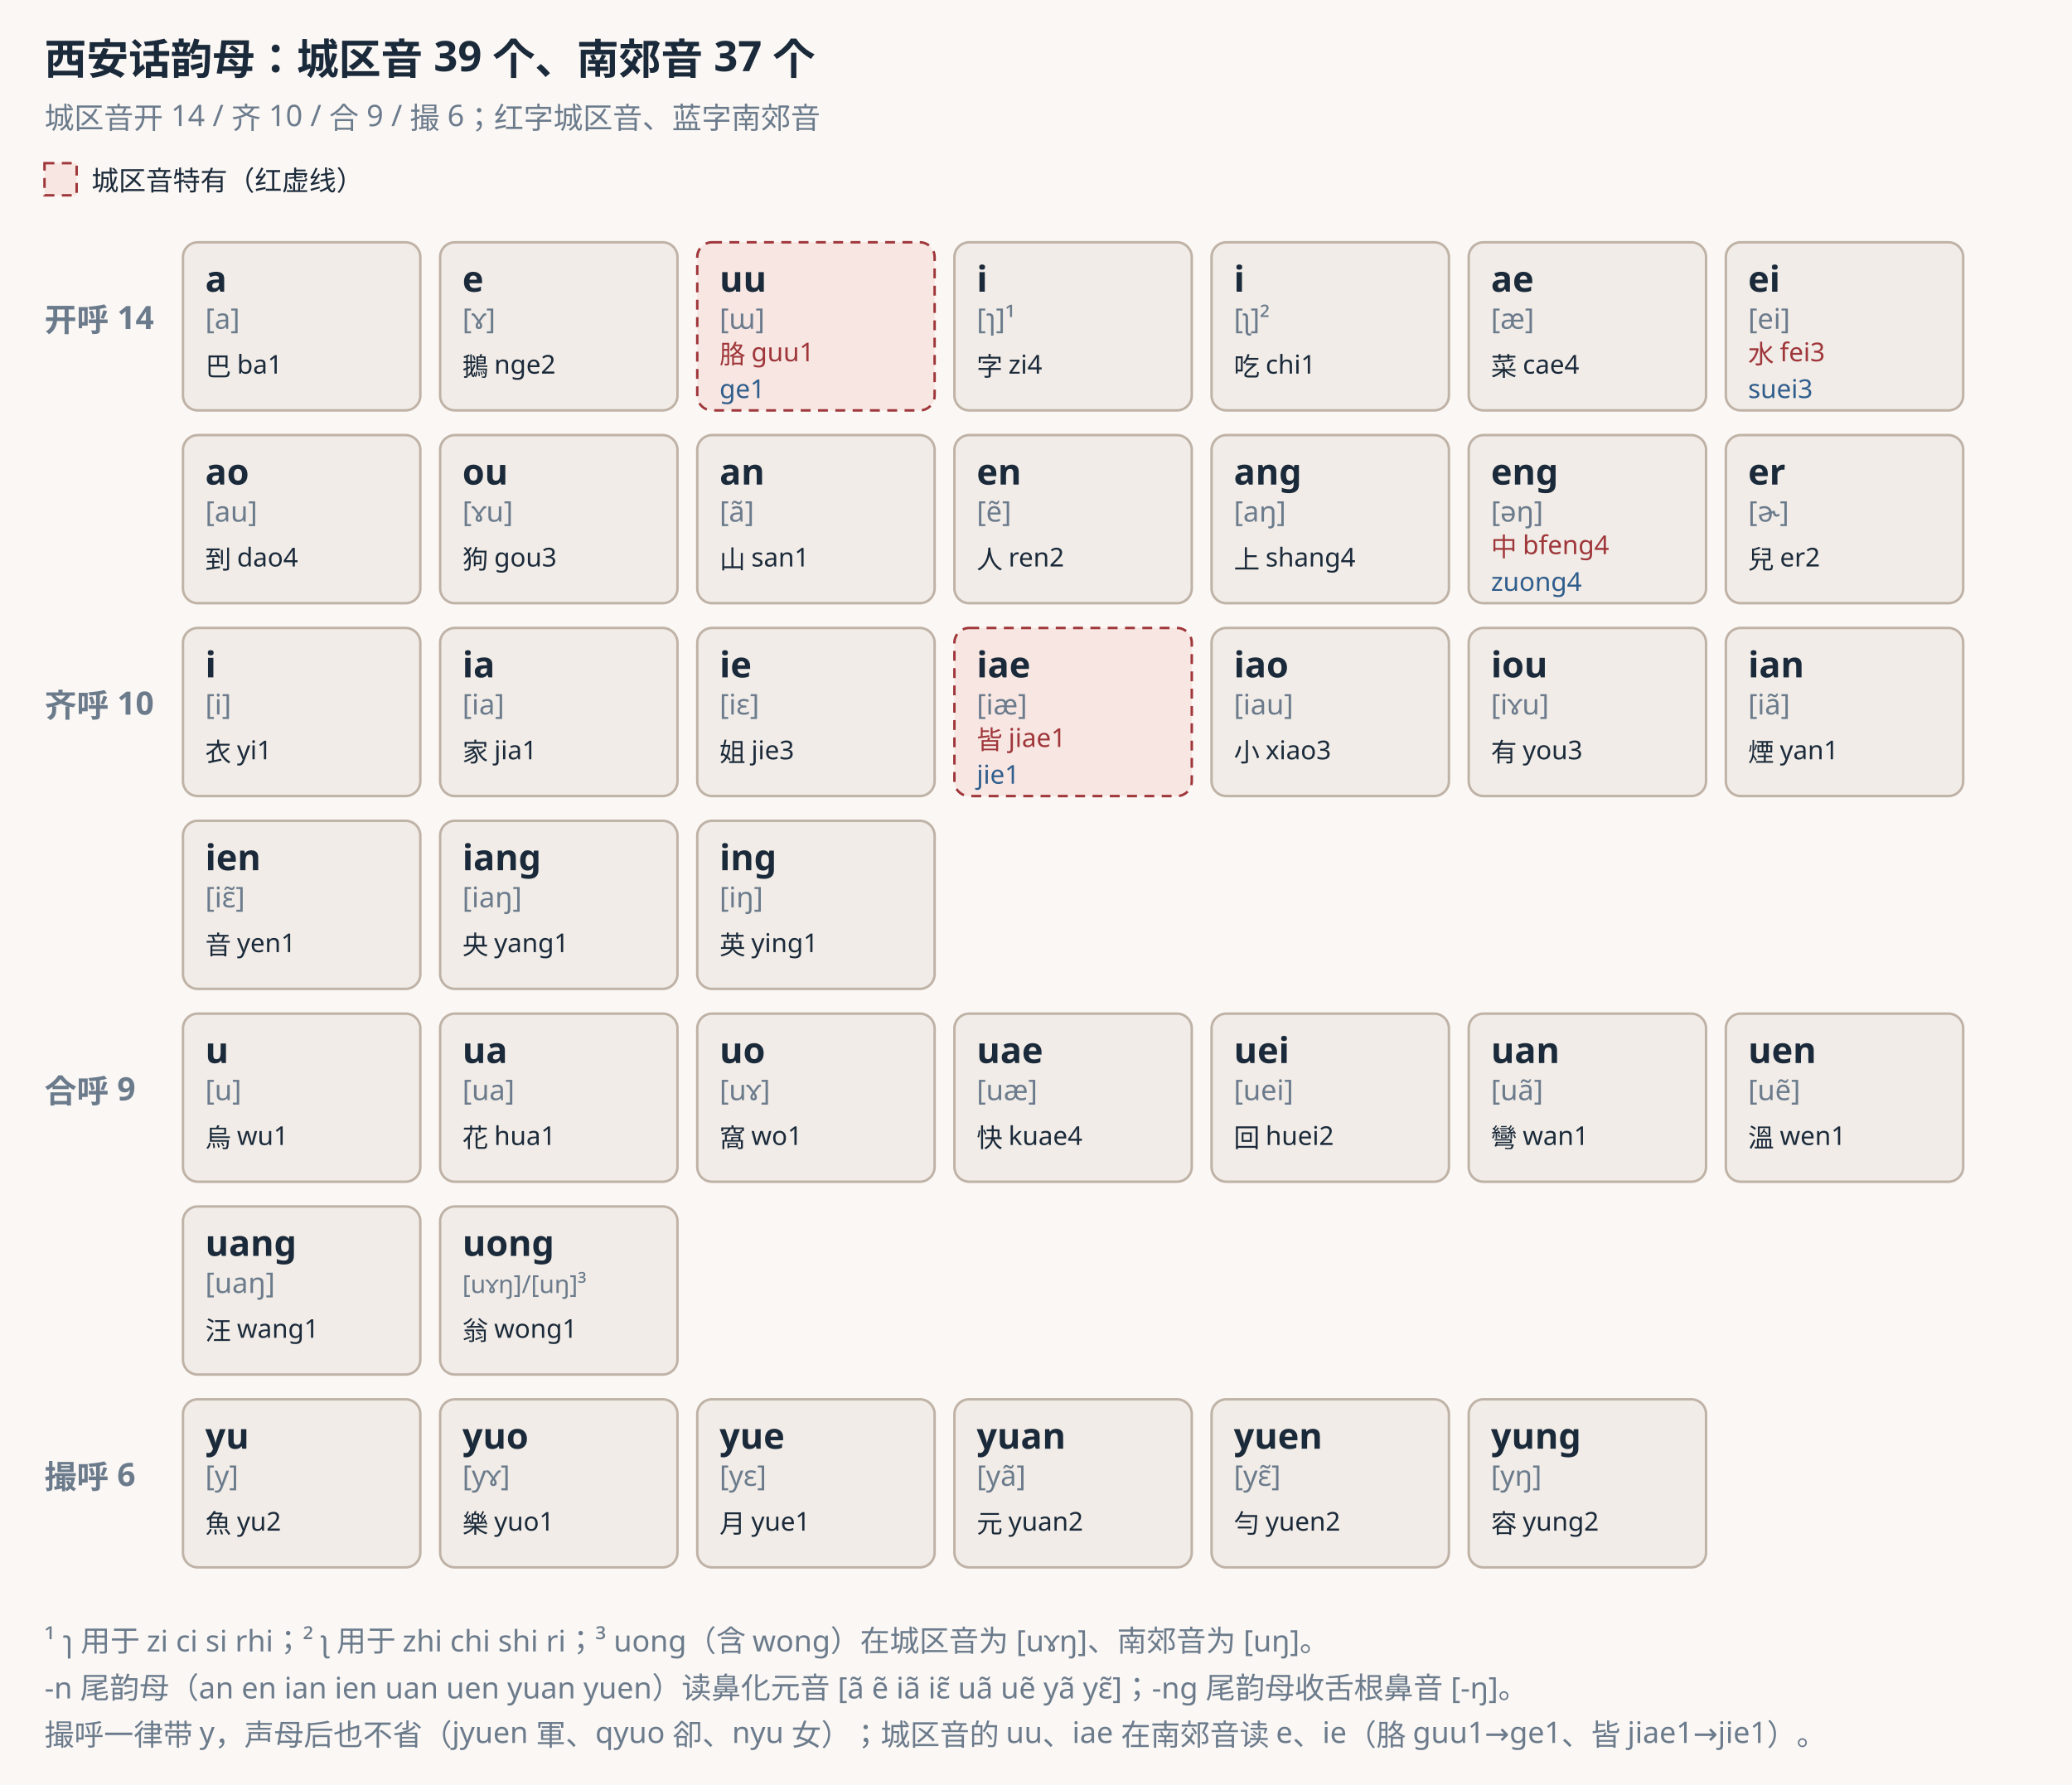
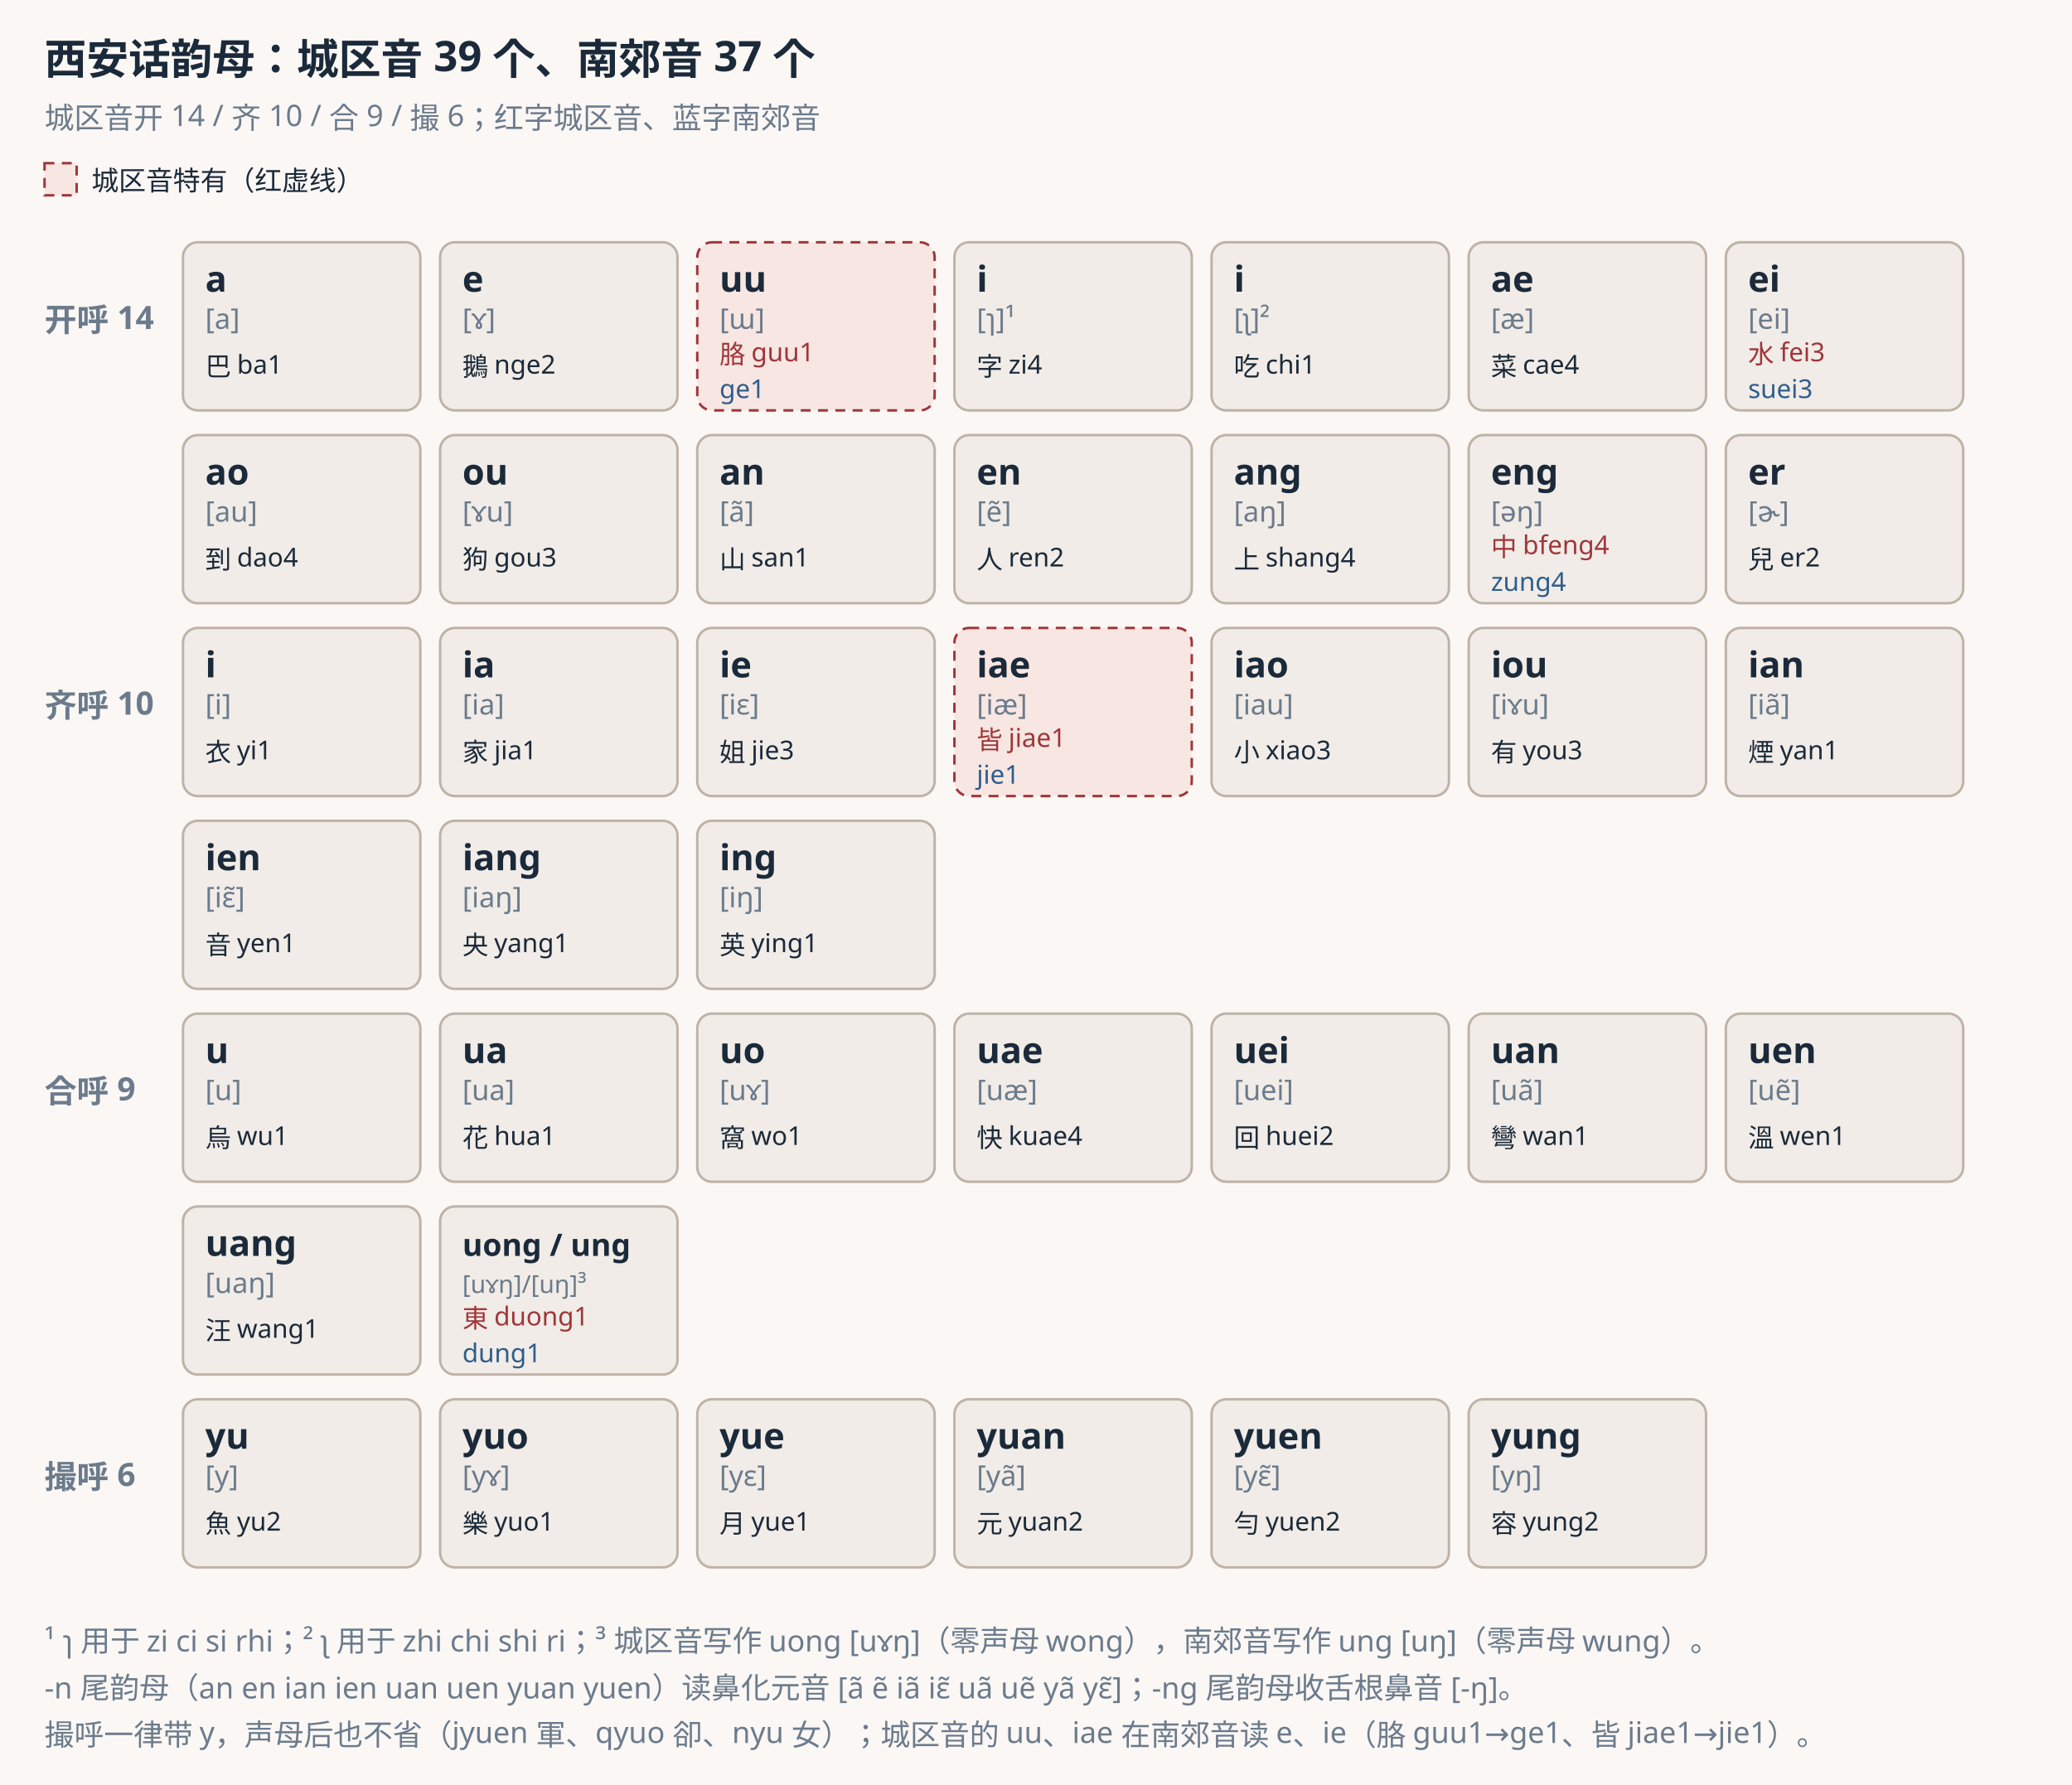
<svg xmlns="http://www.w3.org/2000/svg" width="838" height="722" viewBox="0 0 838 722" font-family="'Noto Sans SC','PingFang SC','Microsoft YaHei','Hiragino Sans GB',sans-serif">
  <rect width="838" height="722" fill="#FBF7F4" />
  <text x="18" y="30" font-size="17" fill="#1b2a3a" font-weight="bold" text-anchor="start">西安话韵母：城区音 39 个、南郊音 37 个</text>
  <text x="18" y="52" font-size="12" fill="#6b7b8c" font-weight="normal" text-anchor="start">城区音开 14 / 齐 10 / 合 9 / 撮 6；红字城区音、蓝字南郊音</text>
  <rect x="18" y="66" width="13" height="13" fill="#f7e6e2" stroke="#9f363a" stroke-dasharray="4 3" />
  <text x="37" y="77" font-size="11" fill="#1b2a3a" font-weight="normal" text-anchor="start">城区音特有（红虚线）</text>
  <text x="18" y="134" font-size="13" fill="#6b7b8c" font-weight="bold" text-anchor="start">开呼 14</text>
  <rect x="74" y="98" width="96" height="68" rx="6" fill="#f1ece7" stroke="#bfb2a6" />
  <text x="83" y="118" font-size="14.5" fill="#1b2a3a" font-weight="bold" text-anchor="start">a</text>
  <text x="83" y="133" font-size="11.5" fill="#6b7b8c" font-weight="normal" text-anchor="start">[a]</text>
  <text x="83" y="152" font-size="10.5" fill="#1b2a3a" font-weight="normal" text-anchor="start">巴 ba1</text>
  <rect x="178" y="98" width="96" height="68" rx="6" fill="#f1ece7" stroke="#bfb2a6" />
  <text x="187" y="118" font-size="14.5" fill="#1b2a3a" font-weight="bold" text-anchor="start">e</text>
  <text x="187" y="133" font-size="11.5" fill="#6b7b8c" font-weight="normal" text-anchor="start">[ɤ]</text>
  <text x="187" y="152" font-size="10.5" fill="#1b2a3a" font-weight="normal" text-anchor="start">鵝 nge2</text>
  <rect x="282" y="98" width="96" height="68" rx="6" fill="#f7e6e2" stroke="#9f363a" stroke-dasharray="4 3" />
  <text x="291" y="118" font-size="14.5" fill="#1b2a3a" font-weight="bold" text-anchor="start">uu</text>
  <text x="291" y="133" font-size="11.5" fill="#6b7b8c" font-weight="normal" text-anchor="start">[ɯ]</text>
  <text x="291" y="147" font-size="10.5" fill="#9f363a" font-weight="normal" text-anchor="start">胳 guu1</text>
  <text x="291" y="161" font-size="10.5" fill="#2f5d8c" font-weight="normal" text-anchor="start">ge1</text>
  <rect x="386" y="98" width="96" height="68" rx="6" fill="#f1ece7" stroke="#bfb2a6" />
  <text x="395" y="118" font-size="14.5" fill="#1b2a3a" font-weight="bold" text-anchor="start">i</text>
  <text x="395" y="133" font-size="11.5" fill="#6b7b8c" font-weight="normal" text-anchor="start">[ɿ]¹</text>
  <text x="395" y="152" font-size="10.5" fill="#1b2a3a" font-weight="normal" text-anchor="start">字 zi4</text>
  <rect x="490" y="98" width="96" height="68" rx="6" fill="#f1ece7" stroke="#bfb2a6" />
  <text x="499" y="118" font-size="14.5" fill="#1b2a3a" font-weight="bold" text-anchor="start">i</text>
  <text x="499" y="133" font-size="11.5" fill="#6b7b8c" font-weight="normal" text-anchor="start">[ʅ]²</text>
  <text x="499" y="152" font-size="10.5" fill="#1b2a3a" font-weight="normal" text-anchor="start">吃 chi1</text>
  <rect x="594" y="98" width="96" height="68" rx="6" fill="#f1ece7" stroke="#bfb2a6" />
  <text x="603" y="118" font-size="14.5" fill="#1b2a3a" font-weight="bold" text-anchor="start">ae</text>
  <text x="603" y="133" font-size="11.5" fill="#6b7b8c" font-weight="normal" text-anchor="start">[æ]</text>
  <text x="603" y="152" font-size="10.5" fill="#1b2a3a" font-weight="normal" text-anchor="start">菜 cae4</text>
  <rect x="698" y="98" width="96" height="68" rx="6" fill="#f1ece7" stroke="#bfb2a6" />
  <text x="707" y="118" font-size="14.5" fill="#1b2a3a" font-weight="bold" text-anchor="start">ei</text>
  <text x="707" y="133" font-size="11.5" fill="#6b7b8c" font-weight="normal" text-anchor="start">[ei]</text>
  <text x="707" y="147" font-size="10.5" fill="#9f363a" font-weight="normal" text-anchor="start">水 fei3</text>
  <text x="707" y="161" font-size="10.5" fill="#2f5d8c" font-weight="normal" text-anchor="start">suei3</text>
  <rect x="74" y="176" width="96" height="68" rx="6" fill="#f1ece7" stroke="#bfb2a6" />
  <text x="83" y="196" font-size="14.5" fill="#1b2a3a" font-weight="bold" text-anchor="start">ao</text>
  <text x="83" y="211" font-size="11.5" fill="#6b7b8c" font-weight="normal" text-anchor="start">[au]</text>
  <text x="83" y="230" font-size="10.5" fill="#1b2a3a" font-weight="normal" text-anchor="start">到 dao4</text>
  <rect x="178" y="176" width="96" height="68" rx="6" fill="#f1ece7" stroke="#bfb2a6" />
  <text x="187" y="196" font-size="14.5" fill="#1b2a3a" font-weight="bold" text-anchor="start">ou</text>
  <text x="187" y="211" font-size="11.5" fill="#6b7b8c" font-weight="normal" text-anchor="start">[ɤu]</text>
  <text x="187" y="230" font-size="10.5" fill="#1b2a3a" font-weight="normal" text-anchor="start">狗 gou3</text>
  <rect x="282" y="176" width="96" height="68" rx="6" fill="#f1ece7" stroke="#bfb2a6" />
  <text x="291" y="196" font-size="14.5" fill="#1b2a3a" font-weight="bold" text-anchor="start">an</text>
  <text x="291" y="211" font-size="11.5" fill="#6b7b8c" font-weight="normal" text-anchor="start">[ã]</text>
  <text x="291" y="230" font-size="10.5" fill="#1b2a3a" font-weight="normal" text-anchor="start">山 san1</text>
  <rect x="386" y="176" width="96" height="68" rx="6" fill="#f1ece7" stroke="#bfb2a6" />
  <text x="395" y="196" font-size="14.5" fill="#1b2a3a" font-weight="bold" text-anchor="start">en</text>
  <text x="395" y="211" font-size="11.5" fill="#6b7b8c" font-weight="normal" text-anchor="start">[ẽ]</text>
  <text x="395" y="230" font-size="10.5" fill="#1b2a3a" font-weight="normal" text-anchor="start">人 ren2</text>
  <rect x="490" y="176" width="96" height="68" rx="6" fill="#f1ece7" stroke="#bfb2a6" />
  <text x="499" y="196" font-size="14.5" fill="#1b2a3a" font-weight="bold" text-anchor="start">ang</text>
  <text x="499" y="211" font-size="11.5" fill="#6b7b8c" font-weight="normal" text-anchor="start">[aŋ]</text>
  <text x="499" y="230" font-size="10.5" fill="#1b2a3a" font-weight="normal" text-anchor="start">上 shang4</text>
  <rect x="594" y="176" width="96" height="68" rx="6" fill="#f1ece7" stroke="#bfb2a6" />
  <text x="603" y="196" font-size="14.5" fill="#1b2a3a" font-weight="bold" text-anchor="start">eng</text>
  <text x="603" y="211" font-size="11.5" fill="#6b7b8c" font-weight="normal" text-anchor="start">[əŋ]</text>
  <text x="603" y="225" font-size="10.5" fill="#9f363a" font-weight="normal" text-anchor="start">中 bfeng4</text>
-   <text x="603" y="239" font-size="10.5" fill="#2f5d8c" font-weight="normal" text-anchor="start">zuong4</text>
+   <text x="603" y="239" font-size="10.5" fill="#2f5d8c" font-weight="normal" text-anchor="start">zung4</text>
  <rect x="698" y="176" width="96" height="68" rx="6" fill="#f1ece7" stroke="#bfb2a6" />
  <text x="707" y="196" font-size="14.5" fill="#1b2a3a" font-weight="bold" text-anchor="start">er</text>
  <text x="707" y="211" font-size="11.5" fill="#6b7b8c" font-weight="normal" text-anchor="start">[ɚ]</text>
  <text x="707" y="230" font-size="10.5" fill="#1b2a3a" font-weight="normal" text-anchor="start">兒 er2</text>
  <text x="18" y="290" font-size="13" fill="#6b7b8c" font-weight="bold" text-anchor="start">齐呼 10</text>
  <rect x="74" y="254" width="96" height="68" rx="6" fill="#f1ece7" stroke="#bfb2a6" />
  <text x="83" y="274" font-size="14.5" fill="#1b2a3a" font-weight="bold" text-anchor="start">i</text>
  <text x="83" y="289" font-size="11.5" fill="#6b7b8c" font-weight="normal" text-anchor="start">[i]</text>
  <text x="83" y="308" font-size="10.5" fill="#1b2a3a" font-weight="normal" text-anchor="start">衣 yi1</text>
  <rect x="178" y="254" width="96" height="68" rx="6" fill="#f1ece7" stroke="#bfb2a6" />
  <text x="187" y="274" font-size="14.5" fill="#1b2a3a" font-weight="bold" text-anchor="start">ia</text>
  <text x="187" y="289" font-size="11.5" fill="#6b7b8c" font-weight="normal" text-anchor="start">[ia]</text>
  <text x="187" y="308" font-size="10.5" fill="#1b2a3a" font-weight="normal" text-anchor="start">家 jia1</text>
  <rect x="282" y="254" width="96" height="68" rx="6" fill="#f1ece7" stroke="#bfb2a6" />
  <text x="291" y="274" font-size="14.5" fill="#1b2a3a" font-weight="bold" text-anchor="start">ie</text>
  <text x="291" y="289" font-size="11.5" fill="#6b7b8c" font-weight="normal" text-anchor="start">[iɛ]</text>
  <text x="291" y="308" font-size="10.5" fill="#1b2a3a" font-weight="normal" text-anchor="start">姐 jie3</text>
  <rect x="386" y="254" width="96" height="68" rx="6" fill="#f7e6e2" stroke="#9f363a" stroke-dasharray="4 3" />
  <text x="395" y="274" font-size="14.5" fill="#1b2a3a" font-weight="bold" text-anchor="start">iae</text>
  <text x="395" y="289" font-size="11.5" fill="#6b7b8c" font-weight="normal" text-anchor="start">[iæ]</text>
  <text x="395" y="303" font-size="10.5" fill="#9f363a" font-weight="normal" text-anchor="start">皆 jiae1</text>
  <text x="395" y="317" font-size="10.5" fill="#2f5d8c" font-weight="normal" text-anchor="start">jie1</text>
  <rect x="490" y="254" width="96" height="68" rx="6" fill="#f1ece7" stroke="#bfb2a6" />
  <text x="499" y="274" font-size="14.5" fill="#1b2a3a" font-weight="bold" text-anchor="start">iao</text>
  <text x="499" y="289" font-size="11.5" fill="#6b7b8c" font-weight="normal" text-anchor="start">[iau]</text>
  <text x="499" y="308" font-size="10.5" fill="#1b2a3a" font-weight="normal" text-anchor="start">小 xiao3</text>
  <rect x="594" y="254" width="96" height="68" rx="6" fill="#f1ece7" stroke="#bfb2a6" />
  <text x="603" y="274" font-size="14.5" fill="#1b2a3a" font-weight="bold" text-anchor="start">iou</text>
  <text x="603" y="289" font-size="11.5" fill="#6b7b8c" font-weight="normal" text-anchor="start">[iɤu]</text>
  <text x="603" y="308" font-size="10.5" fill="#1b2a3a" font-weight="normal" text-anchor="start">有 you3</text>
  <rect x="698" y="254" width="96" height="68" rx="6" fill="#f1ece7" stroke="#bfb2a6" />
  <text x="707" y="274" font-size="14.5" fill="#1b2a3a" font-weight="bold" text-anchor="start">ian</text>
  <text x="707" y="289" font-size="11.5" fill="#6b7b8c" font-weight="normal" text-anchor="start">[iã]</text>
  <text x="707" y="308" font-size="10.5" fill="#1b2a3a" font-weight="normal" text-anchor="start">煙 yan1</text>
  <rect x="74" y="332" width="96" height="68" rx="6" fill="#f1ece7" stroke="#bfb2a6" />
  <text x="83" y="352" font-size="14.5" fill="#1b2a3a" font-weight="bold" text-anchor="start">ien</text>
  <text x="83" y="367" font-size="11.5" fill="#6b7b8c" font-weight="normal" text-anchor="start">[iɛ̃]</text>
  <text x="83" y="386" font-size="10.5" fill="#1b2a3a" font-weight="normal" text-anchor="start">音 yen1</text>
  <rect x="178" y="332" width="96" height="68" rx="6" fill="#f1ece7" stroke="#bfb2a6" />
  <text x="187" y="352" font-size="14.5" fill="#1b2a3a" font-weight="bold" text-anchor="start">iang</text>
  <text x="187" y="367" font-size="11.5" fill="#6b7b8c" font-weight="normal" text-anchor="start">[iaŋ]</text>
  <text x="187" y="386" font-size="10.5" fill="#1b2a3a" font-weight="normal" text-anchor="start">央 yang1</text>
  <rect x="282" y="332" width="96" height="68" rx="6" fill="#f1ece7" stroke="#bfb2a6" />
  <text x="291" y="352" font-size="14.5" fill="#1b2a3a" font-weight="bold" text-anchor="start">ing</text>
  <text x="291" y="367" font-size="11.5" fill="#6b7b8c" font-weight="normal" text-anchor="start">[iŋ]</text>
  <text x="291" y="386" font-size="10.5" fill="#1b2a3a" font-weight="normal" text-anchor="start">英 ying1</text>
  <text x="18" y="446" font-size="13" fill="#6b7b8c" font-weight="bold" text-anchor="start">合呼 9</text>
  <rect x="74" y="410" width="96" height="68" rx="6" fill="#f1ece7" stroke="#bfb2a6" />
  <text x="83" y="430" font-size="14.5" fill="#1b2a3a" font-weight="bold" text-anchor="start">u</text>
  <text x="83" y="445" font-size="11.5" fill="#6b7b8c" font-weight="normal" text-anchor="start">[u]</text>
  <text x="83" y="464" font-size="10.5" fill="#1b2a3a" font-weight="normal" text-anchor="start">烏 wu1</text>
  <rect x="178" y="410" width="96" height="68" rx="6" fill="#f1ece7" stroke="#bfb2a6" />
  <text x="187" y="430" font-size="14.5" fill="#1b2a3a" font-weight="bold" text-anchor="start">ua</text>
  <text x="187" y="445" font-size="11.5" fill="#6b7b8c" font-weight="normal" text-anchor="start">[ua]</text>
  <text x="187" y="464" font-size="10.5" fill="#1b2a3a" font-weight="normal" text-anchor="start">花 hua1</text>
  <rect x="282" y="410" width="96" height="68" rx="6" fill="#f1ece7" stroke="#bfb2a6" />
  <text x="291" y="430" font-size="14.5" fill="#1b2a3a" font-weight="bold" text-anchor="start">uo</text>
  <text x="291" y="445" font-size="11.5" fill="#6b7b8c" font-weight="normal" text-anchor="start">[uɤ]</text>
  <text x="291" y="464" font-size="10.5" fill="#1b2a3a" font-weight="normal" text-anchor="start">窩 wo1</text>
  <rect x="386" y="410" width="96" height="68" rx="6" fill="#f1ece7" stroke="#bfb2a6" />
  <text x="395" y="430" font-size="14.5" fill="#1b2a3a" font-weight="bold" text-anchor="start">uae</text>
  <text x="395" y="445" font-size="11.5" fill="#6b7b8c" font-weight="normal" text-anchor="start">[uæ]</text>
  <text x="395" y="464" font-size="10.5" fill="#1b2a3a" font-weight="normal" text-anchor="start">快 kuae4</text>
  <rect x="490" y="410" width="96" height="68" rx="6" fill="#f1ece7" stroke="#bfb2a6" />
  <text x="499" y="430" font-size="14.5" fill="#1b2a3a" font-weight="bold" text-anchor="start">uei</text>
  <text x="499" y="445" font-size="11.5" fill="#6b7b8c" font-weight="normal" text-anchor="start">[uei]</text>
  <text x="499" y="464" font-size="10.5" fill="#1b2a3a" font-weight="normal" text-anchor="start">回 huei2</text>
  <rect x="594" y="410" width="96" height="68" rx="6" fill="#f1ece7" stroke="#bfb2a6" />
  <text x="603" y="430" font-size="14.5" fill="#1b2a3a" font-weight="bold" text-anchor="start">uan</text>
  <text x="603" y="445" font-size="11.5" fill="#6b7b8c" font-weight="normal" text-anchor="start">[uã]</text>
  <text x="603" y="464" font-size="10.5" fill="#1b2a3a" font-weight="normal" text-anchor="start">彎 wan1</text>
  <rect x="698" y="410" width="96" height="68" rx="6" fill="#f1ece7" stroke="#bfb2a6" />
  <text x="707" y="430" font-size="14.5" fill="#1b2a3a" font-weight="bold" text-anchor="start">uen</text>
  <text x="707" y="445" font-size="11.5" fill="#6b7b8c" font-weight="normal" text-anchor="start">[uẽ]</text>
  <text x="707" y="464" font-size="10.5" fill="#1b2a3a" font-weight="normal" text-anchor="start">溫 wen1</text>
  <rect x="74" y="488" width="96" height="68" rx="6" fill="#f1ece7" stroke="#bfb2a6" />
  <text x="83" y="508" font-size="14.5" fill="#1b2a3a" font-weight="bold" text-anchor="start">uang</text>
  <text x="83" y="523" font-size="11.5" fill="#6b7b8c" font-weight="normal" text-anchor="start">[uaŋ]</text>
  <text x="83" y="542" font-size="10.5" fill="#1b2a3a" font-weight="normal" text-anchor="start">汪 wang1</text>
  <rect x="178" y="488" width="96" height="68" rx="6" fill="#f1ece7" stroke="#bfb2a6" />
-   <text x="187" y="508" font-size="14.5" fill="#1b2a3a" font-weight="bold" text-anchor="start">uong</text>
+   <text x="187" y="508" font-size="12.5" fill="#1b2a3a" font-weight="bold" text-anchor="start">uong / ung</text>
  <text x="187" y="523" font-size="10" fill="#6b7b8c" font-weight="normal" text-anchor="start">[uɤŋ]/[uŋ]³</text>
-   <text x="187" y="542" font-size="10.5" fill="#1b2a3a" font-weight="normal" text-anchor="start">翁 wong1</text>
+   <text x="187" y="537" font-size="10.5" fill="#9f363a" font-weight="normal" text-anchor="start">東 duong1</text>
+   <text x="187" y="551" font-size="10.5" fill="#2f5d8c" font-weight="normal" text-anchor="start">dung1</text>
  <text x="18" y="602" font-size="13" fill="#6b7b8c" font-weight="bold" text-anchor="start">撮呼 6</text>
  <rect x="74" y="566" width="96" height="68" rx="6" fill="#f1ece7" stroke="#bfb2a6" />
  <text x="83" y="586" font-size="14.5" fill="#1b2a3a" font-weight="bold" text-anchor="start">yu</text>
  <text x="83" y="601" font-size="11.5" fill="#6b7b8c" font-weight="normal" text-anchor="start">[y]</text>
  <text x="83" y="620" font-size="10.5" fill="#1b2a3a" font-weight="normal" text-anchor="start">魚 yu2</text>
  <rect x="178" y="566" width="96" height="68" rx="6" fill="#f1ece7" stroke="#bfb2a6" />
  <text x="187" y="586" font-size="14.5" fill="#1b2a3a" font-weight="bold" text-anchor="start">yuo</text>
  <text x="187" y="601" font-size="11.5" fill="#6b7b8c" font-weight="normal" text-anchor="start">[yɤ]</text>
  <text x="187" y="620" font-size="10.5" fill="#1b2a3a" font-weight="normal" text-anchor="start">樂 yuo1</text>
  <rect x="282" y="566" width="96" height="68" rx="6" fill="#f1ece7" stroke="#bfb2a6" />
  <text x="291" y="586" font-size="14.5" fill="#1b2a3a" font-weight="bold" text-anchor="start">yue</text>
  <text x="291" y="601" font-size="11.5" fill="#6b7b8c" font-weight="normal" text-anchor="start">[yɛ]</text>
  <text x="291" y="620" font-size="10.5" fill="#1b2a3a" font-weight="normal" text-anchor="start">月 yue1</text>
  <rect x="386" y="566" width="96" height="68" rx="6" fill="#f1ece7" stroke="#bfb2a6" />
  <text x="395" y="586" font-size="14.5" fill="#1b2a3a" font-weight="bold" text-anchor="start">yuan</text>
  <text x="395" y="601" font-size="11.5" fill="#6b7b8c" font-weight="normal" text-anchor="start">[yã]</text>
  <text x="395" y="620" font-size="10.5" fill="#1b2a3a" font-weight="normal" text-anchor="start">元 yuan2</text>
  <rect x="490" y="566" width="96" height="68" rx="6" fill="#f1ece7" stroke="#bfb2a6" />
  <text x="499" y="586" font-size="14.5" fill="#1b2a3a" font-weight="bold" text-anchor="start">yuen</text>
  <text x="499" y="601" font-size="11.5" fill="#6b7b8c" font-weight="normal" text-anchor="start">[yɛ̃]</text>
  <text x="499" y="620" font-size="10.5" fill="#1b2a3a" font-weight="normal" text-anchor="start">勻 yuen2</text>
  <rect x="594" y="566" width="96" height="68" rx="6" fill="#f1ece7" stroke="#bfb2a6" />
  <text x="603" y="586" font-size="14.5" fill="#1b2a3a" font-weight="bold" text-anchor="start">yung</text>
  <text x="603" y="601" font-size="11.5" fill="#6b7b8c" font-weight="normal" text-anchor="start">[yŋ]</text>
  <text x="603" y="620" font-size="10.5" fill="#1b2a3a" font-weight="normal" text-anchor="start">容 yung2</text>
-   <text x="18" y="668" font-size="12" fill="#6b7b8c" font-weight="normal" text-anchor="start">¹ ɿ 用于 zi ci si rhi；² ʅ 用于 zhi chi shi ri；³ uong（含 wong）在城区音为 [uɤŋ]、南郊音为 [uŋ]。</text>
+   <text x="18" y="668" font-size="12" fill="#6b7b8c" font-weight="normal" text-anchor="start">¹ ɿ 用于 zi ci si rhi；² ʅ 用于 zhi chi shi ri；³ 城区音写作 uong [uɤŋ]（零声母 wong），南郊音写作 ung [uŋ]（零声母 wung）。</text>
  <text x="18" y="687" font-size="12" fill="#6b7b8c" font-weight="normal" text-anchor="start">-n 尾韵母（an en ian ien uan uen yuan yuen）读鼻化元音 [ã ẽ iã iɛ̃ uã uẽ yã yɛ̃]；-ng 尾韵母收舌根鼻音 [-ŋ]。</text>
  <text x="18" y="706" font-size="12" fill="#6b7b8c" font-weight="normal" text-anchor="start">撮呼一律带 y，声母后也不省（jyuen 軍、qyuo 卻、nyu 女）；城区音的 uu、iae 在南郊音读 e、ie（胳 guu1→ge1、皆 jiae1→jie1）。</text>
</svg>
